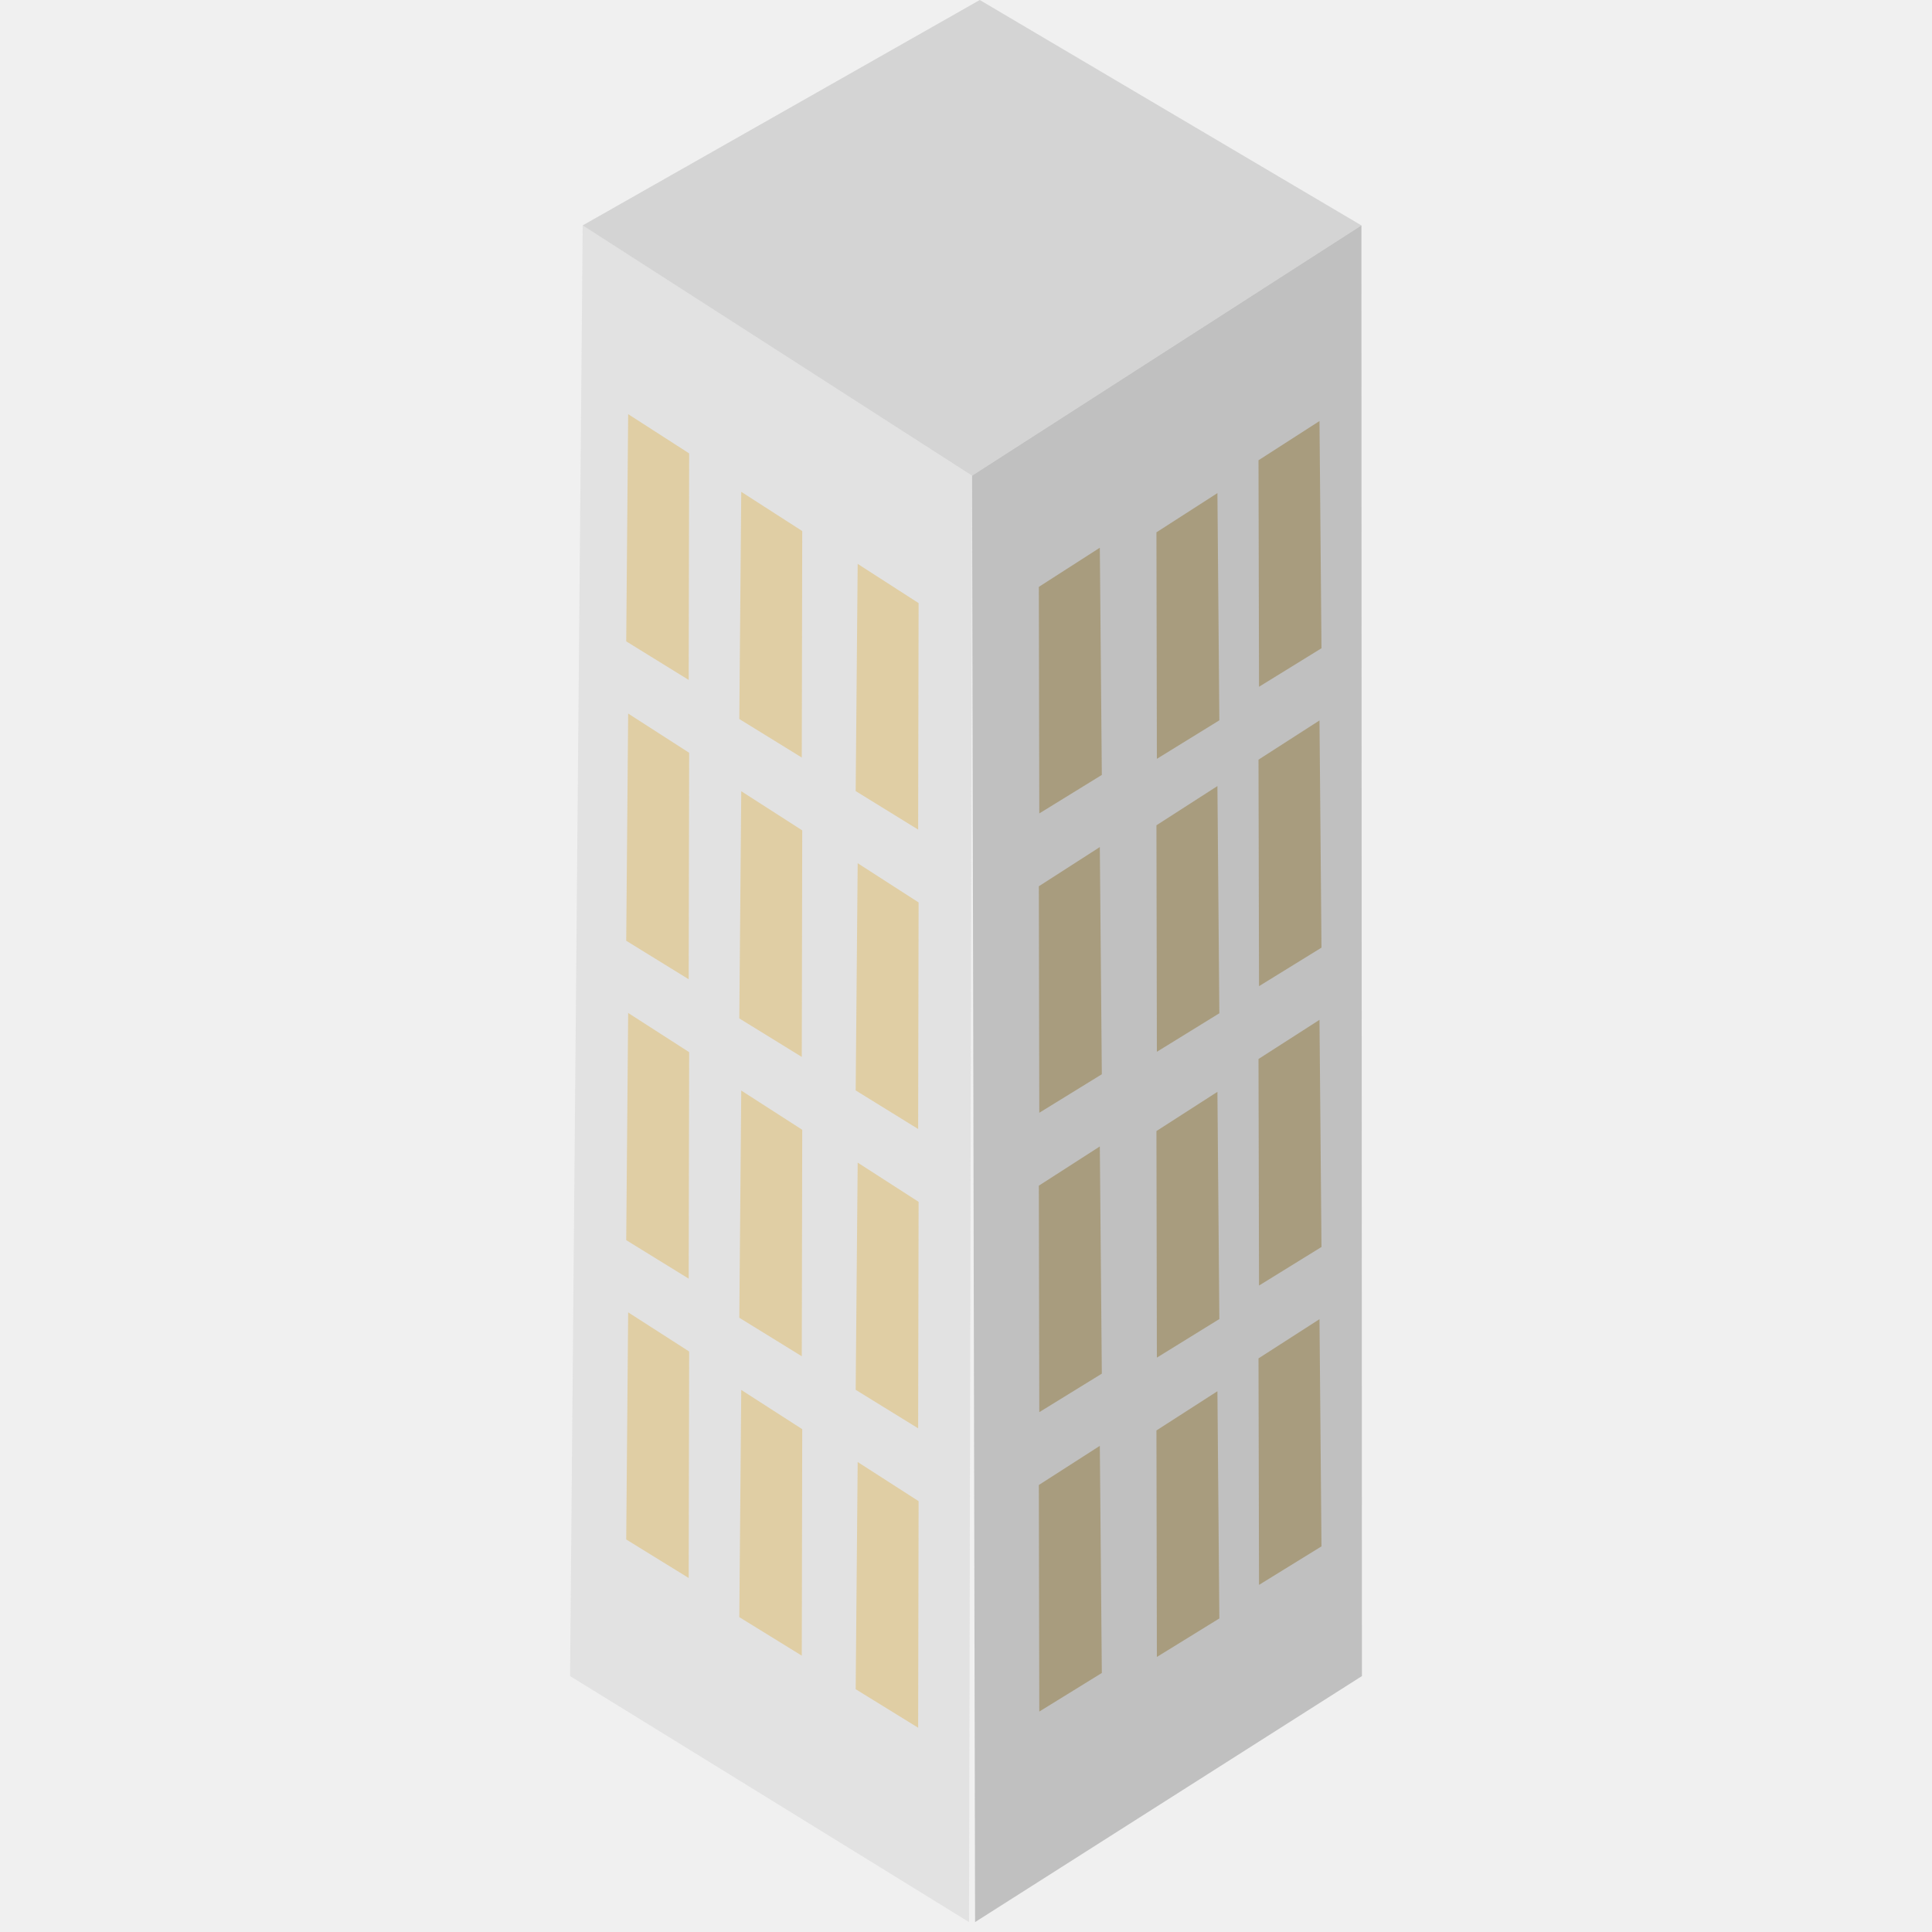
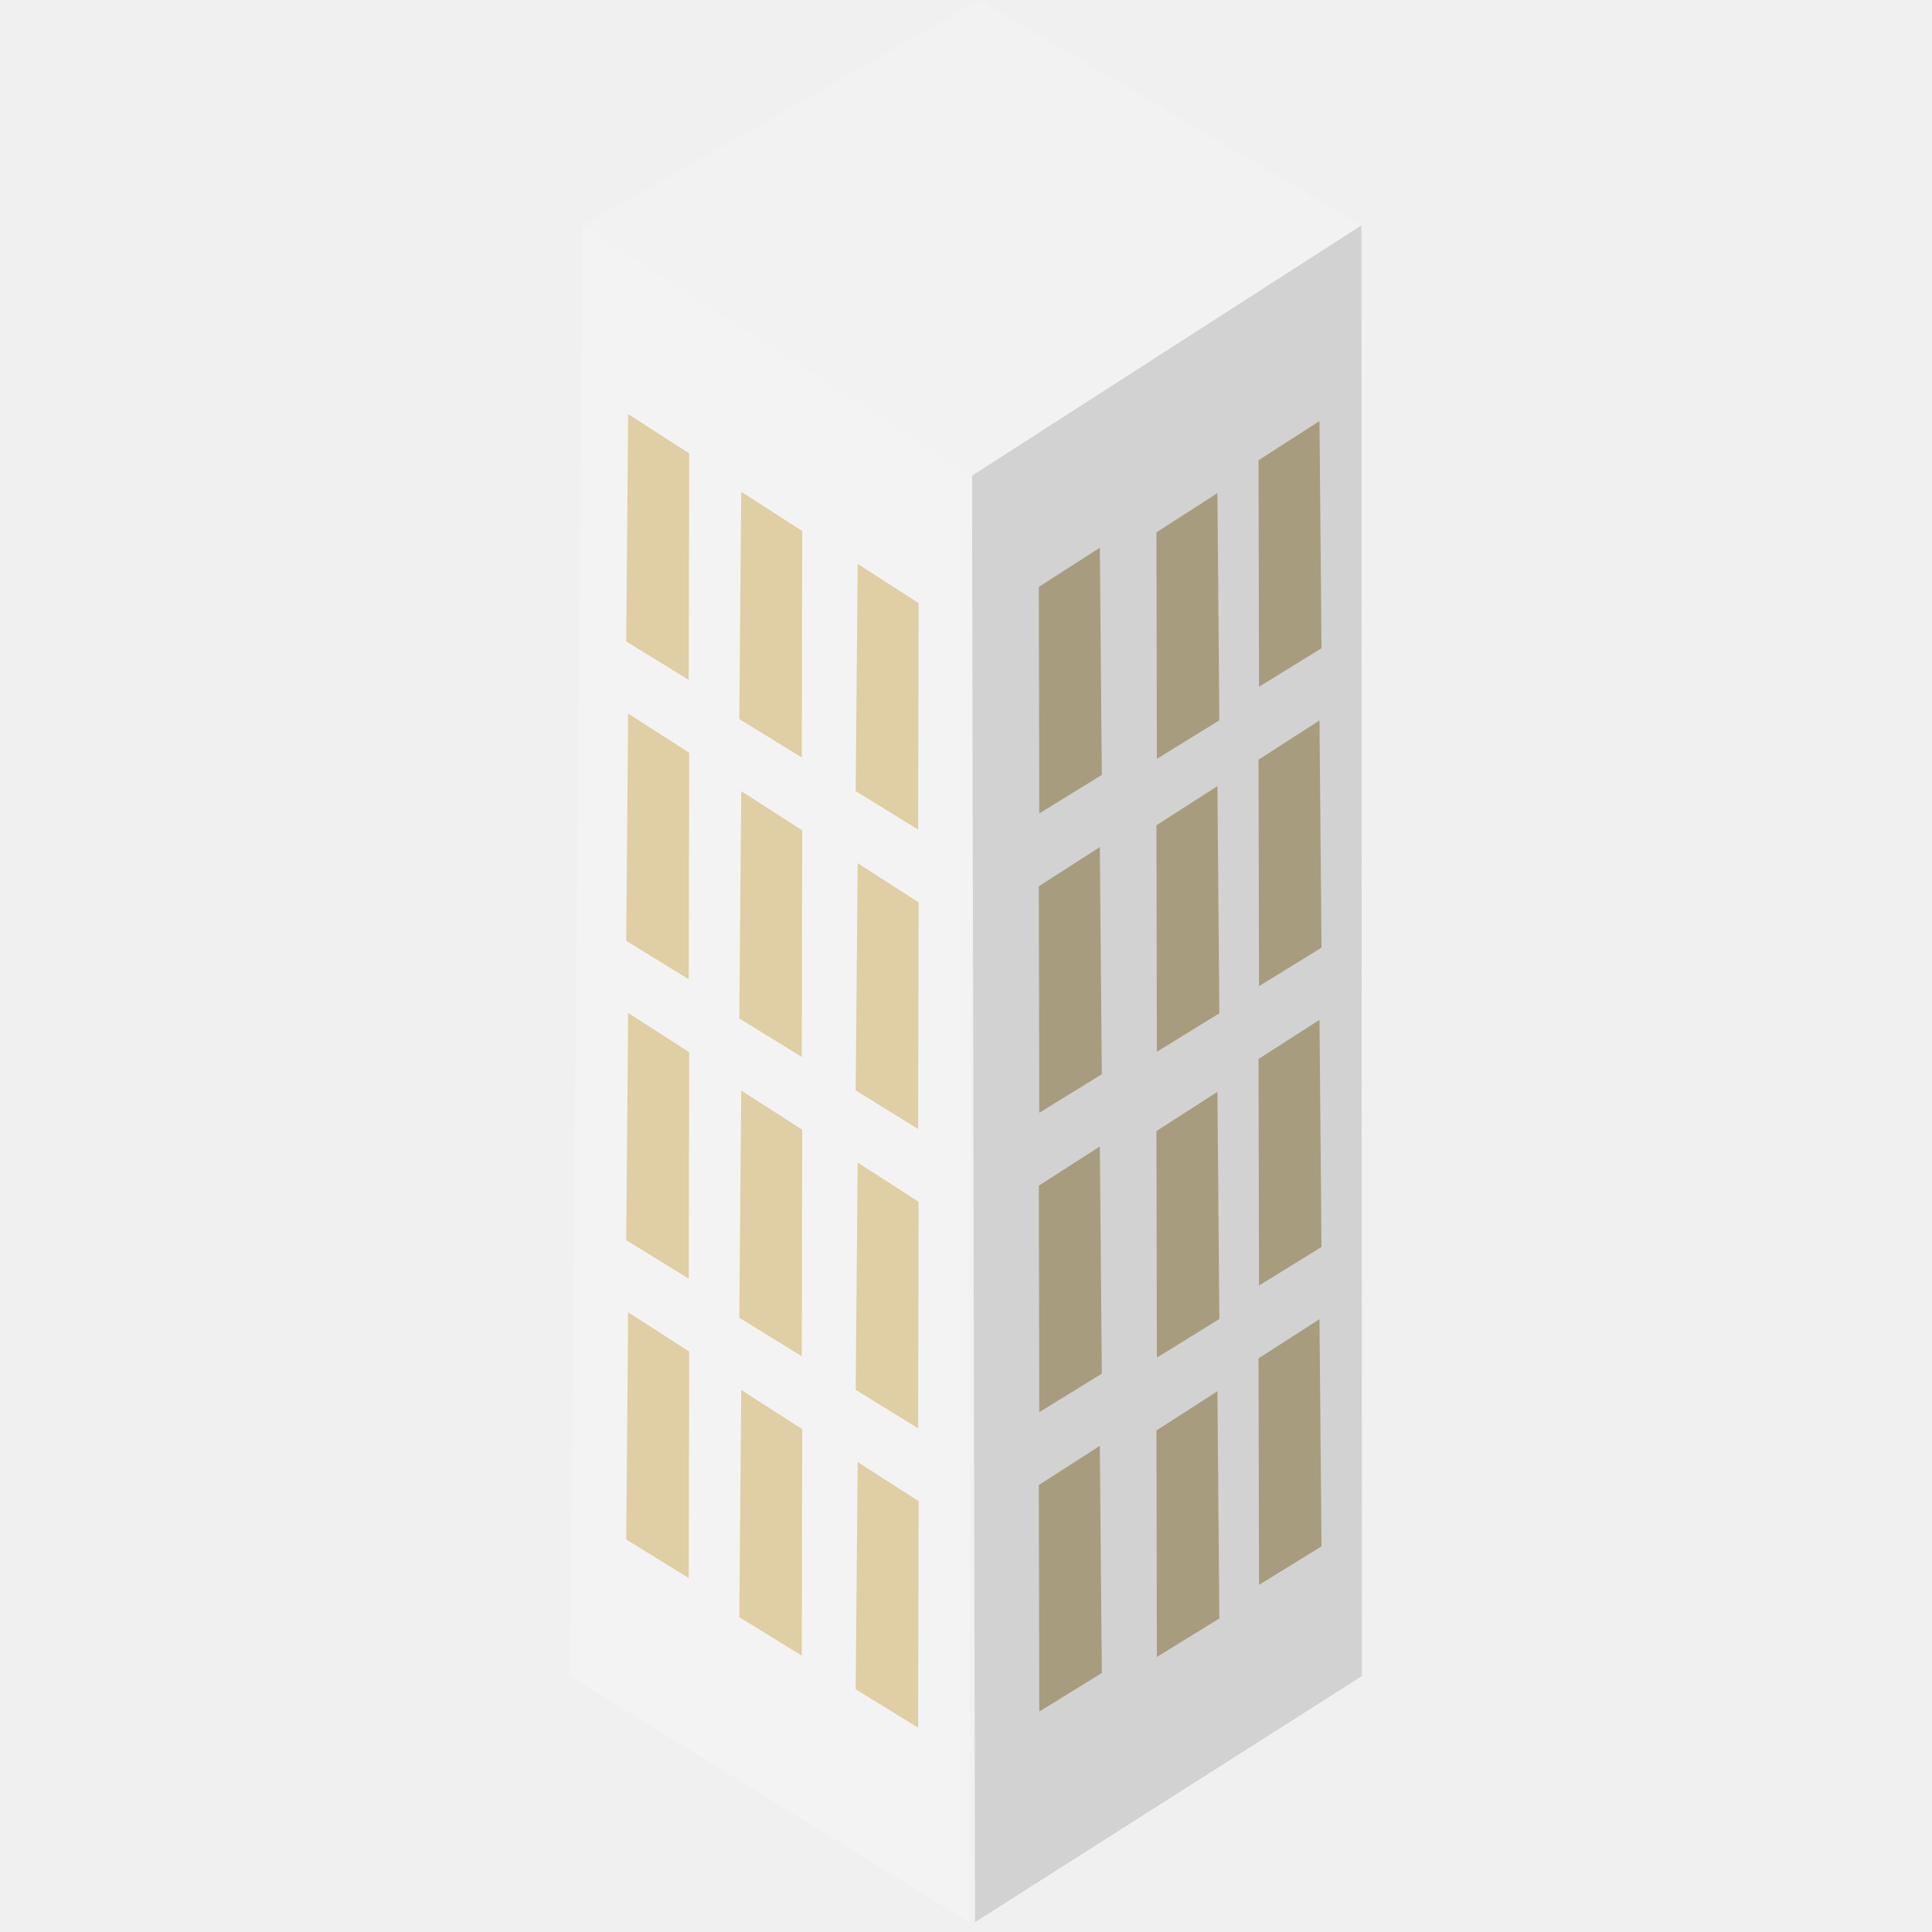
<svg xmlns="http://www.w3.org/2000/svg" width="300" height="300" viewBox="0 0 300 300">
  <g id="Layer_16" data-name="Layer 16">
-     <polygon points="88.52 260.26 90.48 35 150.94 73.86 150.47 298.46 88.52 260.26" style="fill:#ccc;opacity:0.388" />
-     <polygon points="211.48 260.26 211.4 35 150.94 73.86 151.41 298.46 211.48 260.26" style="fill:#757575;opacity:0.388" />
+     <polygon points="88.52 260.26 90.48 35 150.94 73.86 150.47 298.46 88.52 260.26" style="fill:#fff;opacity:0.231" />
+     <polygon points="211.48 260.26 211.4 35 150.94 73.86 151.41 298.46 211.48 260.26" style="fill:#8c8c8c;opacity:0.302" />
    <polygon points="97.24 99.59 97.54 64.31 107.01 70.4 106.94 105.58 97.24 99.59" style="fill:#e0cea4" />
    <polygon points="97.24 146.08 97.54 110.8 107.01 116.89 106.94 152.06 97.24 146.08" style="fill:#e0cea4" />
    <polygon points="97.24 192.57 97.54 157.29 107.01 163.38 106.94 198.55 97.24 192.57" style="fill:#e0cea4" />
    <polygon points="97.24 239.05 97.54 203.78 107.01 209.86 106.94 245.03 97.24 239.05" style="fill:#e0cea4" />
    <polygon points="205.2 100.66 204.89 65.38 195.42 71.47 195.5 106.64 205.2 100.66" style="fill:#a89c7e" />
    <polygon points="205.2 147.15 204.89 111.87 195.42 117.96 195.5 153.13 205.2 147.15" style="fill:#a89c7e" />
    <polygon points="205.2 193.63 204.89 158.36 195.42 164.44 195.5 199.62 205.2 193.63" style="fill:#a89c7e" />
    <polygon points="205.2 240.12 204.89 204.84 195.42 210.93 195.5 246.1 205.2 240.12" style="fill:#a89c7e" />
    <polygon points="189.34 111.85 189.04 76.57 179.57 82.66 179.64 117.83 189.34 111.85" style="fill:#a89c7e" />
    <polygon points="189.34 157.34 189.04 122.06 179.57 128.15 179.64 163.32 189.34 157.34" style="fill:#a89c7e" />
    <polygon points="189.34 204.82 189.04 169.54 179.57 175.63 179.64 210.81 189.34 204.82" style="fill:#a89c7e" />
    <polygon points="189.34 251.31 189.04 216.03 179.57 222.12 179.64 257.29 189.34 251.31" style="fill:#a89c7e" />
    <polygon points="171.09 120.33 170.78 85.05 161.31 91.13 161.38 126.31 171.09 120.33" style="fill:#a89c7e" />
    <polygon points="171.09 166.81 170.78 131.53 161.31 137.62 161.38 172.79 171.09 166.81" style="fill:#a89c7e" />
    <polygon points="171.09 213.3 170.78 178.02 161.31 184.11 161.38 219.28 171.09 213.3" style="fill:#a89c7e" />
    <polygon points="171.09 259.78 170.78 224.51 161.31 230.59 161.38 265.77 171.09 259.78" style="fill:#a89c7e" />
    <polygon points="114.8 111.65 115.1 76.37 124.57 82.46 124.5 117.63 114.8 111.65" style="fill:#e0cea4" />
    <polygon points="114.8 158.14 115.1 122.86 124.57 128.94 124.5 164.12 114.8 158.14" style="fill:#e0cea4" />
    <polygon points="114.8 204.62 115.1 169.34 124.57 175.43 124.5 210.6 114.8 204.62" style="fill:#e0cea4" />
    <polygon points="114.8 251.11 115.1 215.83 124.57 221.92 124.5 257.09 114.8 251.11" style="fill:#e0cea4" />
    <polygon points="132.87 122.84 133.18 87.56 142.64 93.65 142.57 128.82 132.87 122.84" style="fill:#e0cea4" />
    <polygon points="132.87 169.32 133.18 134.04 142.64 140.13 142.57 175.31 132.87 169.32" style="fill:#e0cea4" />
    <polygon points="132.87 215.81 133.18 180.53 142.64 186.62 142.57 221.79 132.87 215.81" style="fill:#e0cea4" />
    <polygon points="132.87 262.3 133.18 227.02 142.64 233.1 142.57 268.28 132.87 262.3" style="fill:#e0cea4" />
-     <polygon points="90.48 35 152.14 0 211.4 35 150.94 73.86 90.48 35" style="fill:#a8a8a8;opacity:0.388" />
+     <polygon points="90.48 35 152.14 0 211.4 35 150.94 73.86 90.48 35" style="fill:#fff;opacity:0.11" />
  </g>
</svg>
